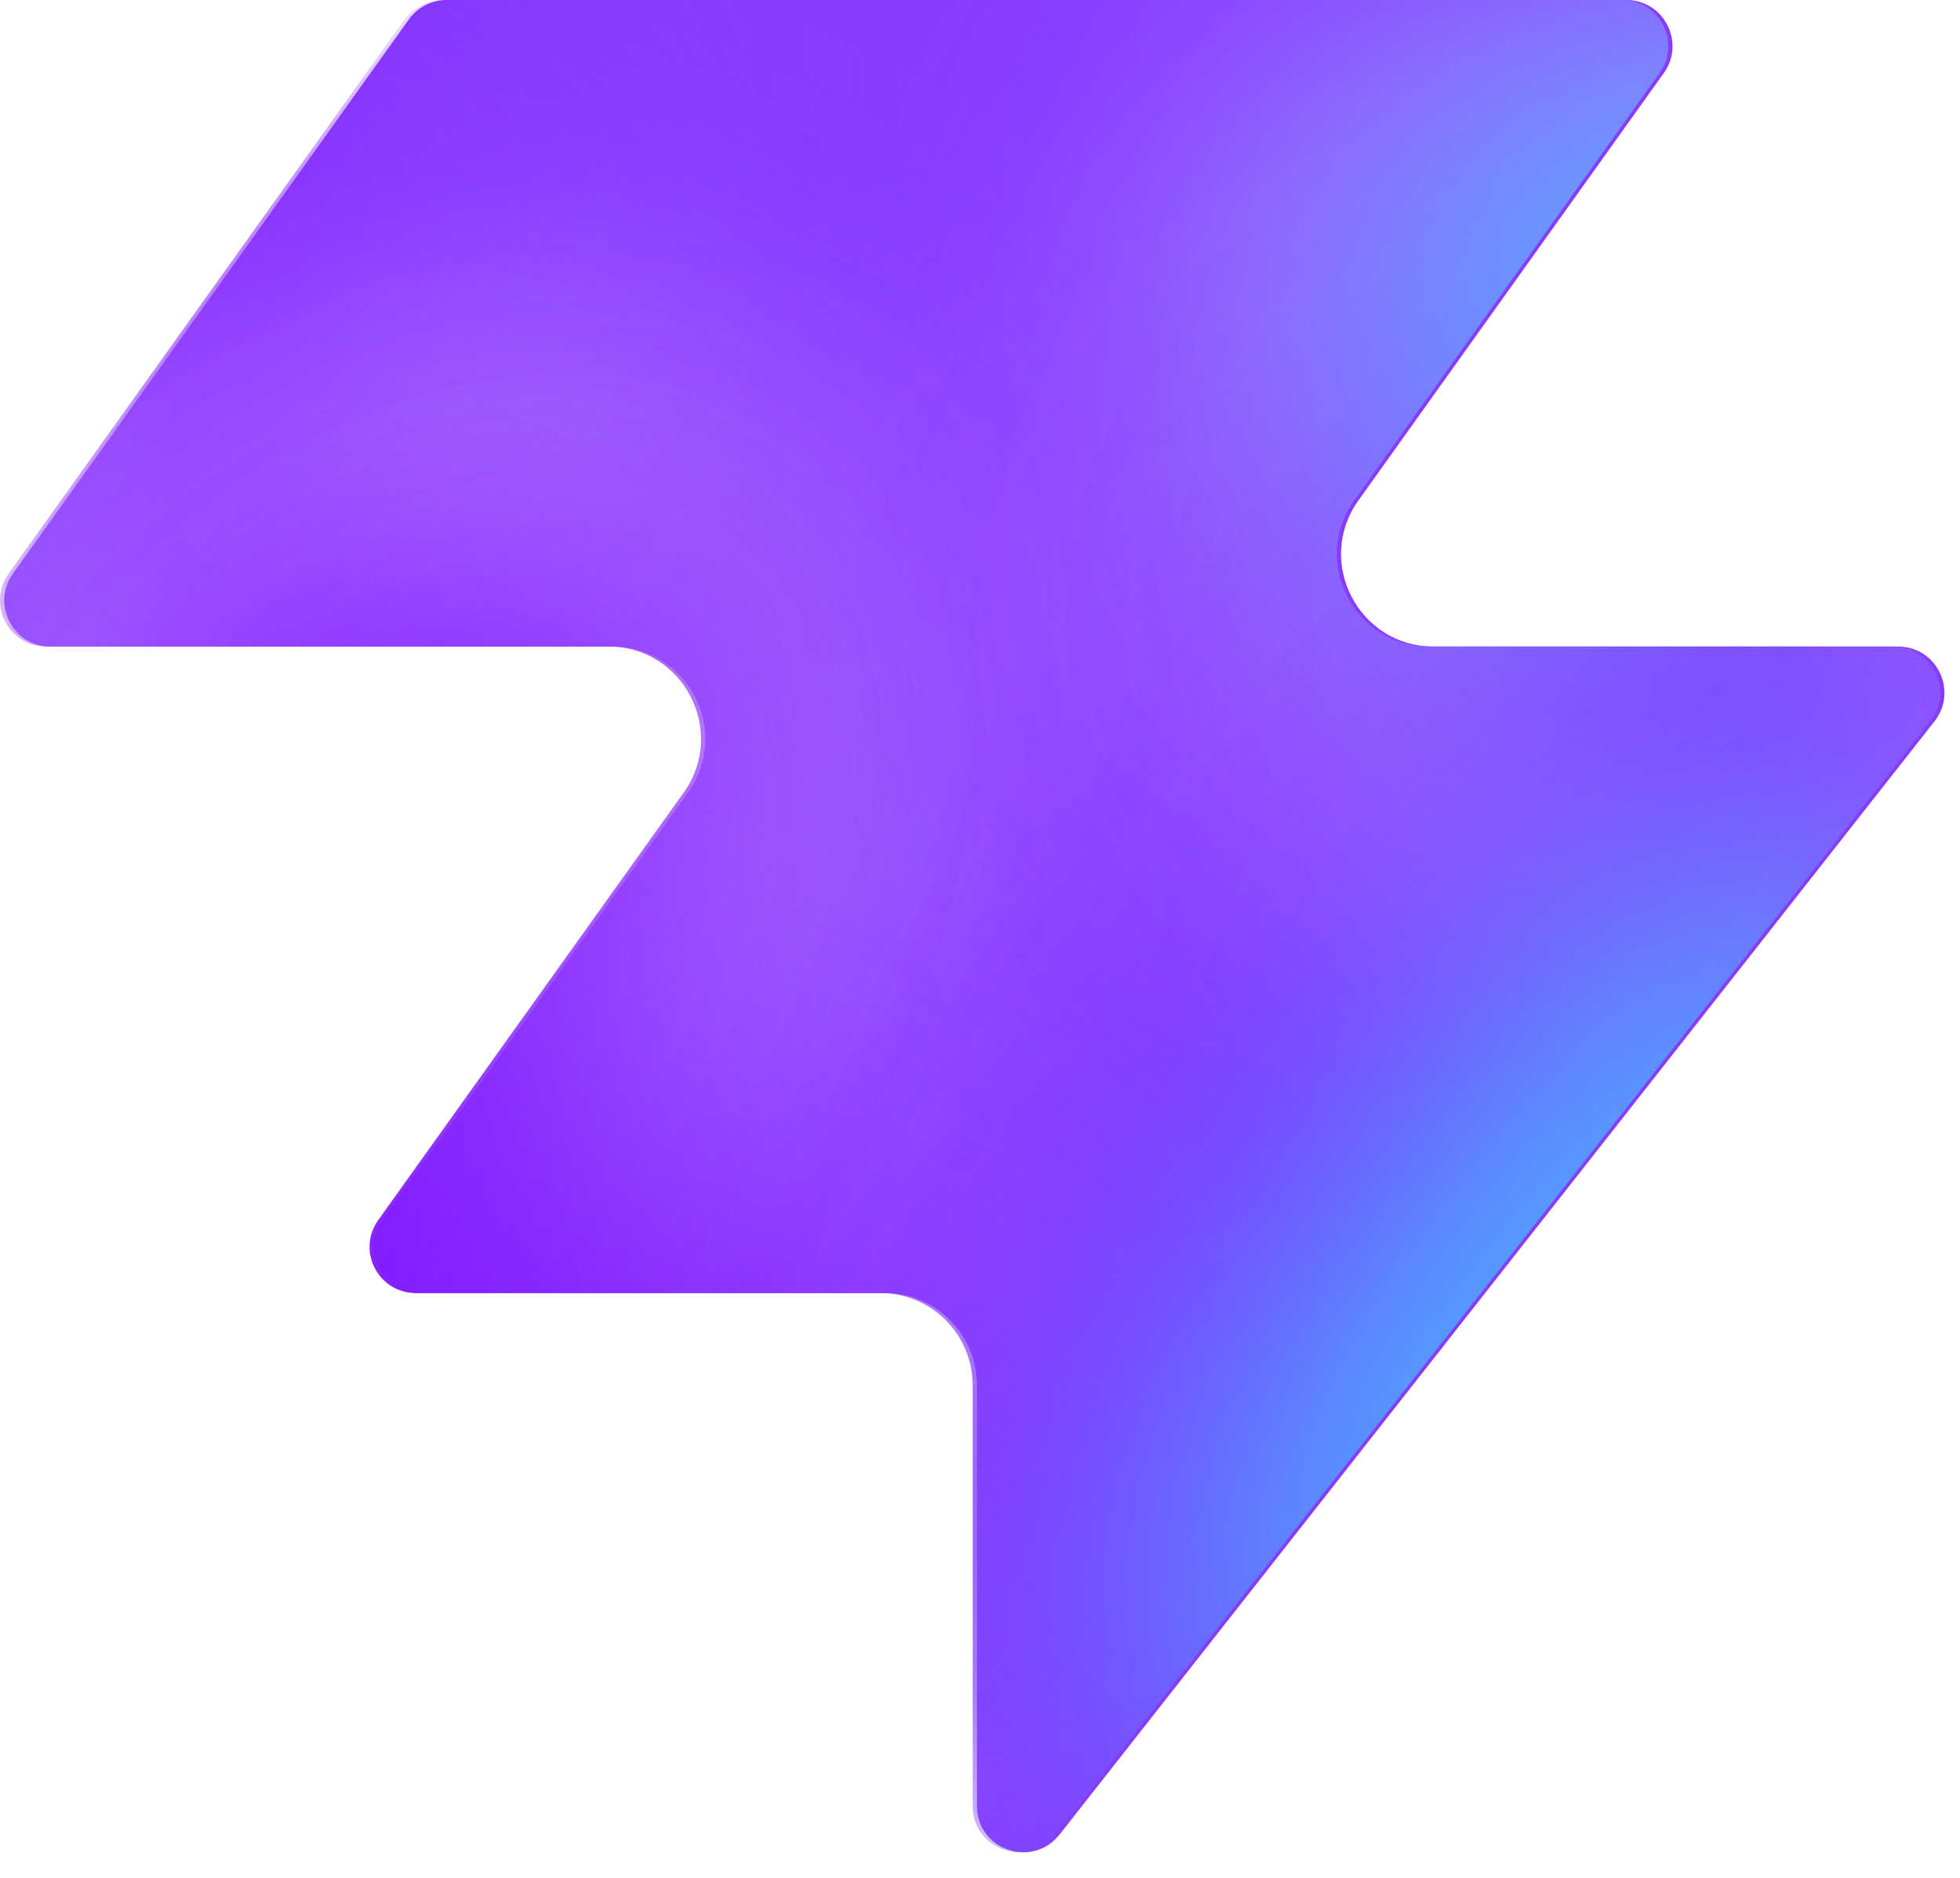
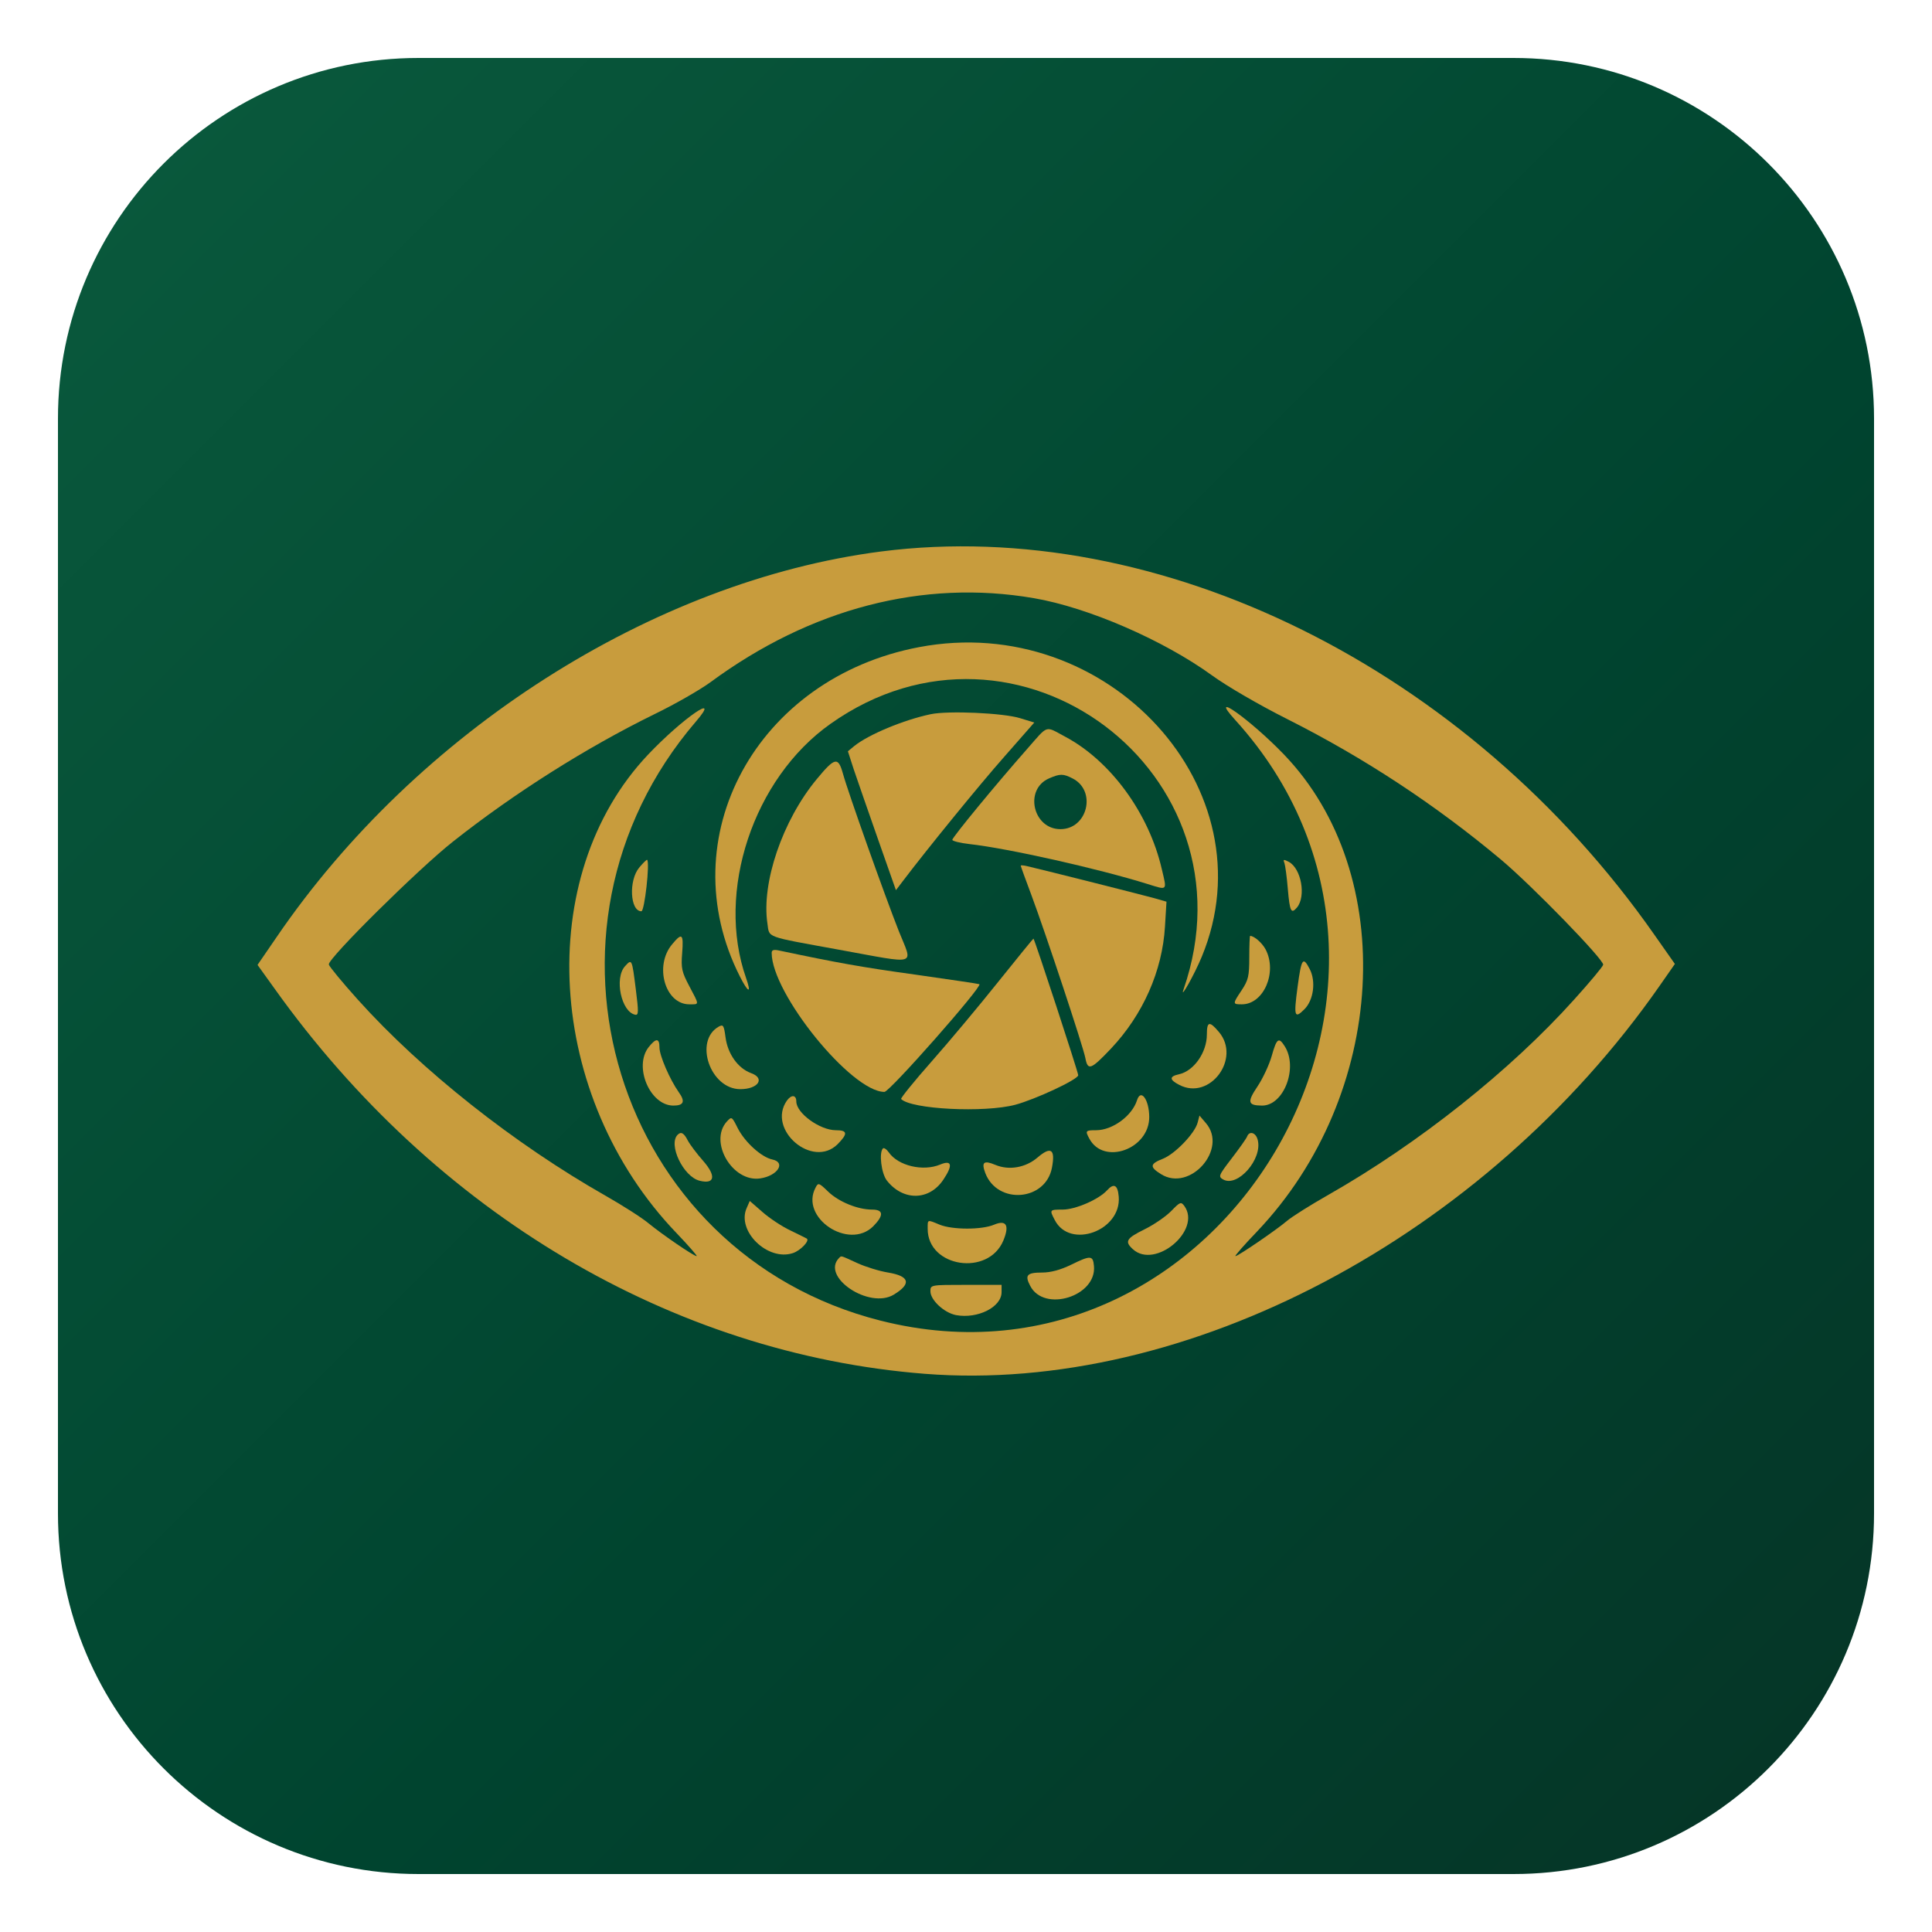
- <svg xmlns="http://www.w3.org/2000/svg" width="48" height="46" fill="none" viewBox="0 0 48 46">
-   <path fill="#863bff" d="M25.946 44.938c-.664.845-2.021.375-2.021-.698V33.937a2.26 2.26 0 0 0-2.262-2.262H10.287c-.92 0-1.456-1.04-.92-1.788l7.48-10.471c1.07-1.497 0-3.578-1.842-3.578H1.237c-.92 0-1.456-1.04-.92-1.788L10.013.474c.214-.297.556-.474.92-.474h28.894c.92 0 1.456 1.04.92 1.788l-7.48 10.471c-1.07 1.498 0 3.579 1.842 3.579h11.377c.943 0 1.473 1.088.89 1.83L25.947 44.94z" style="fill:#863bff;fill:color(display-p3 .525 .23 1);fill-opacity:1" />
-   <mask id="a" width="48" height="46" x="0" y="0" maskUnits="userSpaceOnUse" style="mask-type:alpha">
-     <path fill="#000" d="M25.842 44.938c-.664.844-2.021.375-2.021-.698V33.937a2.26 2.26 0 0 0-2.262-2.262H10.183c-.92 0-1.456-1.04-.92-1.788l7.48-10.471c1.07-1.498 0-3.579-1.842-3.579H1.133c-.92 0-1.456-1.04-.92-1.787L9.91.473c.214-.297.556-.474.92-.474h28.894c.92 0 1.456 1.04.92 1.788l-7.48 10.471c-1.07 1.498 0 3.578 1.842 3.578h11.377c.943 0 1.473 1.088.89 1.832L25.843 44.94z" style="fill:#000;fill-opacity:1" />
-   </mask>
-   <g mask="url(#a)">
-     <g filter="url(#b)">
-       <ellipse cx="5.508" cy="14.704" fill="#ede6ff" rx="5.508" ry="14.704" style="fill:#ede6ff;fill:color(display-p3 .927 .903 1);fill-opacity:1" transform="matrix(.00324 1 1 -.00324 -4.47 31.516)" />
-     </g>
-     <g filter="url(#c)">
-       <ellipse cx="10.399" cy="29.851" fill="#ede6ff" rx="10.399" ry="29.851" style="fill:#ede6ff;fill:color(display-p3 .927 .903 1);fill-opacity:1" transform="matrix(.00324 1 1 -.00324 -39.328 7.883)" />
-     </g>
-     <g filter="url(#d)">
-       <ellipse cx="5.508" cy="30.487" fill="#7e14ff" rx="5.508" ry="30.487" style="fill:#7e14ff;fill:color(display-p3 .492 .077 1);fill-opacity:1" transform="rotate(89.814 -25.913 -14.639)scale(1 -1)" />
-     </g>
-     <g filter="url(#e)">
-       <ellipse cx="5.508" cy="30.599" fill="#7e14ff" rx="5.508" ry="30.599" style="fill:#7e14ff;fill:color(display-p3 .492 .077 1);fill-opacity:1" transform="rotate(89.814 -32.644 -3.334)scale(1 -1)" />
-     </g>
-     <g filter="url(#f)">
-       <ellipse cx="5.508" cy="30.599" fill="#7e14ff" rx="5.508" ry="30.599" style="fill:#7e14ff;fill:color(display-p3 .492 .077 1);fill-opacity:1" transform="matrix(.00324 1 1 -.00324 -34.34 30.47)" />
-     </g>
-     <g filter="url(#g)">
-       <ellipse cx="14.072" cy="22.078" fill="#ede6ff" rx="14.072" ry="22.078" style="fill:#ede6ff;fill:color(display-p3 .927 .903 1);fill-opacity:1" transform="rotate(93.35 24.506 48.493)scale(-1 1)" />
-     </g>
-     <g filter="url(#h)">
-       <ellipse cx="3.47" cy="21.501" fill="#7e14ff" rx="3.47" ry="21.501" style="fill:#7e14ff;fill:color(display-p3 .492 .077 1);fill-opacity:1" transform="rotate(89.009 28.708 47.59)scale(-1 1)" />
-     </g>
-     <g filter="url(#i)">
-       <ellipse cx="3.47" cy="21.501" fill="#7e14ff" rx="3.47" ry="21.501" style="fill:#7e14ff;fill:color(display-p3 .492 .077 1);fill-opacity:1" transform="rotate(89.009 28.708 47.59)scale(-1 1)" />
-     </g>
-     <g filter="url(#j)">
-       <ellipse cx=".387" cy="8.972" fill="#7e14ff" rx="4.407" ry="29.108" style="fill:#7e14ff;fill:color(display-p3 .492 .077 1);fill-opacity:1" transform="rotate(39.51 .387 8.972)" />
-     </g>
-     <g filter="url(#k)">
-       <ellipse cx="47.523" cy="-6.092" fill="#7e14ff" rx="4.407" ry="29.108" style="fill:#7e14ff;fill:color(display-p3 .492 .077 1);fill-opacity:1" transform="rotate(37.892 47.523 -6.092)" />
-     </g>
-     <g filter="url(#l)">
-       <ellipse cx="41.412" cy="6.333" fill="#47bfff" rx="5.971" ry="9.665" style="fill:#47bfff;fill:color(display-p3 .28 .748 1);fill-opacity:1" transform="rotate(37.892 41.412 6.333)" />
-     </g>
-     <g filter="url(#m)">
-       <ellipse cx="-1.879" cy="38.332" fill="#7e14ff" rx="4.407" ry="29.108" style="fill:#7e14ff;fill:color(display-p3 .492 .077 1);fill-opacity:1" transform="rotate(37.892 -1.88 38.332)" />
-     </g>
-     <g filter="url(#n)">
-       <ellipse cx="-1.879" cy="38.332" fill="#7e14ff" rx="4.407" ry="29.108" style="fill:#7e14ff;fill:color(display-p3 .492 .077 1);fill-opacity:1" transform="rotate(37.892 -1.88 38.332)" />
-     </g>
-     <g filter="url(#o)">
-       <ellipse cx="35.651" cy="29.907" fill="#7e14ff" rx="4.407" ry="29.108" style="fill:#7e14ff;fill:color(display-p3 .492 .077 1);fill-opacity:1" transform="rotate(37.892 35.651 29.907)" />
-     </g>
-     <g filter="url(#p)">
-       <ellipse cx="38.418" cy="32.4" fill="#47bfff" rx="5.971" ry="15.297" style="fill:#47bfff;fill:color(display-p3 .28 .748 1);fill-opacity:1" transform="rotate(37.892 38.418 32.4)" />
+ <svg xmlns="http://www.w3.org/2000/svg" width="512" height="512" viewBox="0 0 600 600" preserveAspectRatio="xMidYMid meet">
+   <defs>
+     <linearGradient id="bgGradient" x1="0" y1="0" x2="1" y2="1">
+       <stop offset="0%" stop-color="#0A5A3D" />
+       <stop offset="58%" stop-color="#00442F" />
+       <stop offset="100%" stop-color="#063426" />
+     </linearGradient>
+     <linearGradient id="logoGradient" gradientUnits="userSpaceOnUse" x1="150" y1="140" x2="470" y2="470">
+       <stop offset="0%" stop-color="#F8E29A" />
+       <stop offset="35%" stop-color="#EBCB72" />
+       <stop offset="70%" stop-color="#D9B45D" />
+       <stop offset="100%" stop-color="#C89C3D" />
+     </linearGradient>
+   </defs>
+   <rect x="18" y="18" width="564" height="564" rx="112" fill="url(#bgGradient)" />
+   <g transform="translate(45 45) scale(0.85)">
+     <g transform="translate(0,600) scale(0.05,-0.05)" fill="url(#logoGradient)" stroke="none">
+       <path d="M5380 9029 c-1668 -215 -3393 -1315 -4419 -2820 l-138 -201 125 -174 c1172 -1642 2906 -2669 4751 -2814 1912 -150 4087 998 5368 2833 l113 162 -151 215 c-1360 1943 -3614 3060 -5649 2799z m1115 -341 c398 -68 948 -307 1305 -566 109 -79 343 -215 550 -319 563 -284 1081 -625 1561 -1027 228 -192 753 -732 745 -767 -3 -14 -99 -129 -212 -254 -466 -519 -1137 -1052 -1794 -1426 -132 -75 -269 -161 -305 -192 -76 -65 -357 -257 -376 -257 -8 0 63 81 157 179 951 999 1041 2611 196 3488 -246 255 -561 478 -355 251 1741 -1918 -94 -5023 -2593 -4389 -1938 491 -2662 2845 -1347 4378 191 222 -97 24 -348 -240 -846 -891 -751 -2503 207 -3500 88 -92 153 -167 146 -167 -21 0 -248 155 -352 240 -49 41 -189 130 -310 199 -671 381 -1348 917 -1813 1434 -114 127 -210 243 -213 258 -10 41 655 699 906 897 450 356 974 687 1473 932 151 73 335 179 410 234 731 539 1554 753 2362 614z" />
+       <path d="M5657 8330 c-1188 -225 -1823 -1393 -1309 -2407 62 -122 86 -128 45 -11 -222 630 52 1458 616 1857 1362 966 3127 -360 2581 -1939 -31 -88 80 109 133 238 505 1221 -685 2524 -2066 2262z" />
+       <path d="M5742 7840 c-199 -42 -455 -149 -559 -233 l-46 -38 42 -130 c24 -71 103 -299 176 -507 l133 -378 51 67 c179 236 560 704 744 912 l216 246 -104 32 c-124 38 -524 56 -653 29z" />
+       <path d="M6445 7584 c-225 -255 -545 -644 -545 -662 0 -9 56 -23 125 -31 280 -31 940 -179 1302 -292 148 -46 142 -52 104 108 -94 409 -374 792 -707 969 -150 80 -119 90 -279 -92z m335 -214 c176 -91 108 -370 -90 -370 -201 0 -267 291 -83 371 81 35 103 35 173 -1z" />
+       <path d="M4909 7365 c-250 -302 -405 -757 -360 -1055 16 -106 -25 -91 523 -191 589 -107 540 -122 437 136 -105 266 -373 1021 -408 1150 -35 126 -59 121 -192 -40z" />
+       <path d="M3612 6719 c-78 -93 -67 -319 16 -319 23 0 63 354 42 376 -3 3 -29 -22 -58 -57z" />
+       <path d="M8327 6752 c6 -18 18 -105 25 -193 14 -161 24 -182 67 -131 67 82 31 284 -60 333 -39 20 -43 19 -32 -9z" />
+       <path d="M6400 6733 c0 -4 35 -101 78 -215 104 -279 378 -1106 394 -1190 18 -95 40 -87 188 69 233 247 375 567 394 892 l11 181 -87 25 c-75 21 -795 203 -933 235 -25 6 -45 7 -45 3z" />
+       <path d="M3853 6159 c-133 -157 -52 -439 125 -439 75 0 75 -9 0 133 -55 104 -61 131 -52 242 11 141 -1 151 -73 64z" />
+       <path d="M8070 6064 c0 -138 -7 -167 -55 -240 -68 -102 -68 -104 1 -104 159 0 260 233 174 400 -25 48 -84 100 -114 100 -3 0 -6 -70 -6 -156z" />
+       <path d="M6236 5885 c-138 -173 -357 -435 -486 -581 -129 -146 -230 -271 -224 -276 74 -75 607 -102 834 -42 146 39 460 185 460 216 0 22 -320 998 -327 998 -3 0 -118 -142 -257 -315z" />
+       <path d="M4580 6096 c0 -297 583 -1016 824 -1016 38 0 717 770 694 787 -5 3 -215 34 -468 70 -391 54 -569 86 -995 176 -40 9 -55 4 -55 -17z" />
+       <path d="M3508 5998 c-79 -87 -27 -334 75 -354 25 -5 25 21 4 187 -28 222 -28 223 -79 167z" />
+       <path d="M8423 5848 c-29 -217 -23 -237 50 -164 67 67 85 203 39 293 -50 96 -61 79 -89 -129z" />
+       <path d="M4193 5557 c-183 -104 -62 -457 158 -457 130 0 184 79 79 117 -96 35 -171 140 -187 261 -12 89 -17 97 -50 79z" />
+       <path d="M7760 5499 c0 -131 -95 -266 -203 -290 -73 -16 -72 -40 2 -78 223 -116 453 193 289 387 -69 82 -88 78 -88 -19z" />
+       <path d="M3681 5407 c-111 -141 9 -427 181 -427 76 0 88 30 39 98 -65 92 -141 267 -141 327 0 69 -25 70 -79 2z" />
+       <path d="M8234 5343 c-18 -64 -65 -165 -104 -223 -77 -115 -71 -139 33 -140 160 -1 266 279 165 435 -43 68 -58 56 -94 -72z" />
+       <path d="M4691 5016 c-148 -212 188 -500 371 -318 76 77 73 102 -13 102 -117 0 -289 125 -289 210 0 49 -36 52 -69 6z" />
+       <path d="M7250 5020 c-36 -115 -179 -220 -299 -220 -78 0 -81 -4 -50 -61 105 -198 440 -77 438 159 -1 125 -61 209 -89 122z" />
+       <path d="M4252 4863 c-133 -148 42 -446 245 -415 127 19 189 117 88 138 -80 17 -199 125 -252 227 -44 88 -45 89 -81 50z" />
+       <path d="M7693 4857 c-19 -78 -164 -229 -253 -265 -97 -38 -100 -60 -15 -113 212 -133 491 184 328 373 l-47 55 -13 -50z" />
+       <path d="M3893 4767 c-71 -71 41 -306 160 -336 111 -28 123 34 28 143 -47 53 -98 121 -114 151 -28 55 -49 67 -74 42z" />
+       <path d="M8054 4754 c-5 -14 -56 -86 -112 -159 -98 -128 -100 -134 -61 -156 106 -56 286 150 251 289 -13 55 -61 70 -78 26z" />
+       <path d="M5393 4667 c-30 -31 -12 -183 29 -235 118 -150 309 -148 412 6 72 107 63 147 -23 111 -125 -52 -307 -9 -375 89 -16 23 -36 36 -43 29z" />
+       <path d="M6522 4600 c-87 -74 -208 -95 -308 -53 -84 35 -103 20 -73 -60 89 -233 441 -205 487 39 26 136 -7 159 -106 74z" />
+       <path d="M4901 4381 c-118 -219 242 -461 421 -283 79 80 76 122 -8 122 -106 0 -244 57 -321 131 -68 66 -73 67 -92 30z" />
+       <path d="M7031 4361 c-61 -67 -231 -141 -325 -141 -96 0 -97 -1 -57 -77 111 -215 488 -77 467 172 -7 85 -35 101 -85 46z" />
+       <path d="M4398 4233 c-77 -168 152 -392 337 -331 55 18 124 90 102 106 -4 3 -58 29 -119 59 -62 29 -154 90 -205 135 l-93 81 -22 -50z" />
+       <path d="M7500 4210 c-39 -40 -126 -100 -195 -134 -134 -66 -148 -89 -85 -146 163 -148 504 140 375 317 -24 32 -31 29 -95 -37z" />
+       <path d="M5720 4079 c0 -281 443 -349 553 -85 46 111 22 153 -67 116 -91 -39 -307 -38 -399 0 -92 38 -87 40 -87 -31z" />
+       <path d="M5073 3867 c-137 -138 221 -378 400 -268 130 79 115 135 -42 161 -62 10 -164 41 -225 69 -127 58 -115 55 -133 38z" />
+       <path d="M6770 3818 c-80 -39 -151 -58 -214 -58 -111 0 -128 -19 -87 -97 101 -197 487 -77 466 145 -7 78 -24 79 -165 10z" />
+       <path d="M5740 3623 c0 -64 100 -157 187 -174 158 -29 333 58 333 168 l0 53 -260 0 c-259 0 -260 0 -260 -47z" />
    </g>
  </g>
-   <defs>
-     <filter id="b" width="60.045" height="41.654" x="-19.77" y="16.149" color-interpolation-filters="sRGB" filterUnits="userSpaceOnUse">
-       <feFlood flood-opacity="0" result="BackgroundImageFix" />
-       <feBlend in="SourceGraphic" in2="BackgroundImageFix" result="shape" />
-       <feGaussianBlur result="effect1_foregroundBlur_2002_17158" stdDeviation="7.659" />
-     </filter>
-     <filter id="c" width="90.34" height="51.437" x="-54.613" y="-7.533" color-interpolation-filters="sRGB" filterUnits="userSpaceOnUse">
-       <feFlood flood-opacity="0" result="BackgroundImageFix" />
-       <feBlend in="SourceGraphic" in2="BackgroundImageFix" result="shape" />
-       <feGaussianBlur result="effect1_foregroundBlur_2002_17158" stdDeviation="7.659" />
-     </filter>
-     <filter id="d" width="79.355" height="29.4" x="-49.64" y="2.03" color-interpolation-filters="sRGB" filterUnits="userSpaceOnUse">
-       <feFlood flood-opacity="0" result="BackgroundImageFix" />
-       <feBlend in="SourceGraphic" in2="BackgroundImageFix" result="shape" />
-       <feGaussianBlur result="effect1_foregroundBlur_2002_17158" stdDeviation="4.596" />
-     </filter>
-     <filter id="e" width="79.579" height="29.4" x="-45.045" y="20.029" color-interpolation-filters="sRGB" filterUnits="userSpaceOnUse">
-       <feFlood flood-opacity="0" result="BackgroundImageFix" />
-       <feBlend in="SourceGraphic" in2="BackgroundImageFix" result="shape" />
-       <feGaussianBlur result="effect1_foregroundBlur_2002_17158" stdDeviation="4.596" />
-     </filter>
-     <filter id="f" width="79.579" height="29.4" x="-43.513" y="21.178" color-interpolation-filters="sRGB" filterUnits="userSpaceOnUse">
-       <feFlood flood-opacity="0" result="BackgroundImageFix" />
-       <feBlend in="SourceGraphic" in2="BackgroundImageFix" result="shape" />
-       <feGaussianBlur result="effect1_foregroundBlur_2002_17158" stdDeviation="4.596" />
-     </filter>
-     <filter id="g" width="74.749" height="58.852" x="15.756" y="-17.901" color-interpolation-filters="sRGB" filterUnits="userSpaceOnUse">
-       <feFlood flood-opacity="0" result="BackgroundImageFix" />
-       <feBlend in="SourceGraphic" in2="BackgroundImageFix" result="shape" />
-       <feGaussianBlur result="effect1_foregroundBlur_2002_17158" stdDeviation="7.659" />
-     </filter>
-     <filter id="h" width="61.377" height="25.362" x="23.548" y="2.284" color-interpolation-filters="sRGB" filterUnits="userSpaceOnUse">
-       <feFlood flood-opacity="0" result="BackgroundImageFix" />
-       <feBlend in="SourceGraphic" in2="BackgroundImageFix" result="shape" />
-       <feGaussianBlur result="effect1_foregroundBlur_2002_17158" stdDeviation="4.596" />
-     </filter>
-     <filter id="i" width="61.377" height="25.362" x="23.548" y="2.284" color-interpolation-filters="sRGB" filterUnits="userSpaceOnUse">
-       <feFlood flood-opacity="0" result="BackgroundImageFix" />
-       <feBlend in="SourceGraphic" in2="BackgroundImageFix" result="shape" />
-       <feGaussianBlur result="effect1_foregroundBlur_2002_17158" stdDeviation="4.596" />
-     </filter>
-     <filter id="j" width="56.045" height="63.649" x="-27.636" y="-22.853" color-interpolation-filters="sRGB" filterUnits="userSpaceOnUse">
-       <feFlood flood-opacity="0" result="BackgroundImageFix" />
-       <feBlend in="SourceGraphic" in2="BackgroundImageFix" result="shape" />
-       <feGaussianBlur result="effect1_foregroundBlur_2002_17158" stdDeviation="4.596" />
-     </filter>
-     <filter id="k" width="54.814" height="64.646" x="20.116" y="-38.415" color-interpolation-filters="sRGB" filterUnits="userSpaceOnUse">
-       <feFlood flood-opacity="0" result="BackgroundImageFix" />
-       <feBlend in="SourceGraphic" in2="BackgroundImageFix" result="shape" />
-       <feGaussianBlur result="effect1_foregroundBlur_2002_17158" stdDeviation="4.596" />
-     </filter>
-     <filter id="l" width="33.541" height="35.313" x="24.641" y="-11.323" color-interpolation-filters="sRGB" filterUnits="userSpaceOnUse">
-       <feFlood flood-opacity="0" result="BackgroundImageFix" />
-       <feBlend in="SourceGraphic" in2="BackgroundImageFix" result="shape" />
-       <feGaussianBlur result="effect1_foregroundBlur_2002_17158" stdDeviation="4.596" />
-     </filter>
-     <filter id="m" width="54.814" height="64.646" x="-29.286" y="6.009" color-interpolation-filters="sRGB" filterUnits="userSpaceOnUse">
-       <feFlood flood-opacity="0" result="BackgroundImageFix" />
-       <feBlend in="SourceGraphic" in2="BackgroundImageFix" result="shape" />
-       <feGaussianBlur result="effect1_foregroundBlur_2002_17158" stdDeviation="4.596" />
-     </filter>
-     <filter id="n" width="54.814" height="64.646" x="-29.286" y="6.009" color-interpolation-filters="sRGB" filterUnits="userSpaceOnUse">
-       <feFlood flood-opacity="0" result="BackgroundImageFix" />
-       <feBlend in="SourceGraphic" in2="BackgroundImageFix" result="shape" />
-       <feGaussianBlur result="effect1_foregroundBlur_2002_17158" stdDeviation="4.596" />
-     </filter>
-     <filter id="o" width="54.814" height="64.646" x="8.244" y="-2.416" color-interpolation-filters="sRGB" filterUnits="userSpaceOnUse">
-       <feFlood flood-opacity="0" result="BackgroundImageFix" />
-       <feBlend in="SourceGraphic" in2="BackgroundImageFix" result="shape" />
-       <feGaussianBlur result="effect1_foregroundBlur_2002_17158" stdDeviation="4.596" />
-     </filter>
-     <filter id="p" width="39.409" height="43.623" x="18.713" y="10.588" color-interpolation-filters="sRGB" filterUnits="userSpaceOnUse">
-       <feFlood flood-opacity="0" result="BackgroundImageFix" />
-       <feBlend in="SourceGraphic" in2="BackgroundImageFix" result="shape" />
-       <feGaussianBlur result="effect1_foregroundBlur_2002_17158" stdDeviation="4.596" />
-     </filter>
-   </defs>
</svg>
